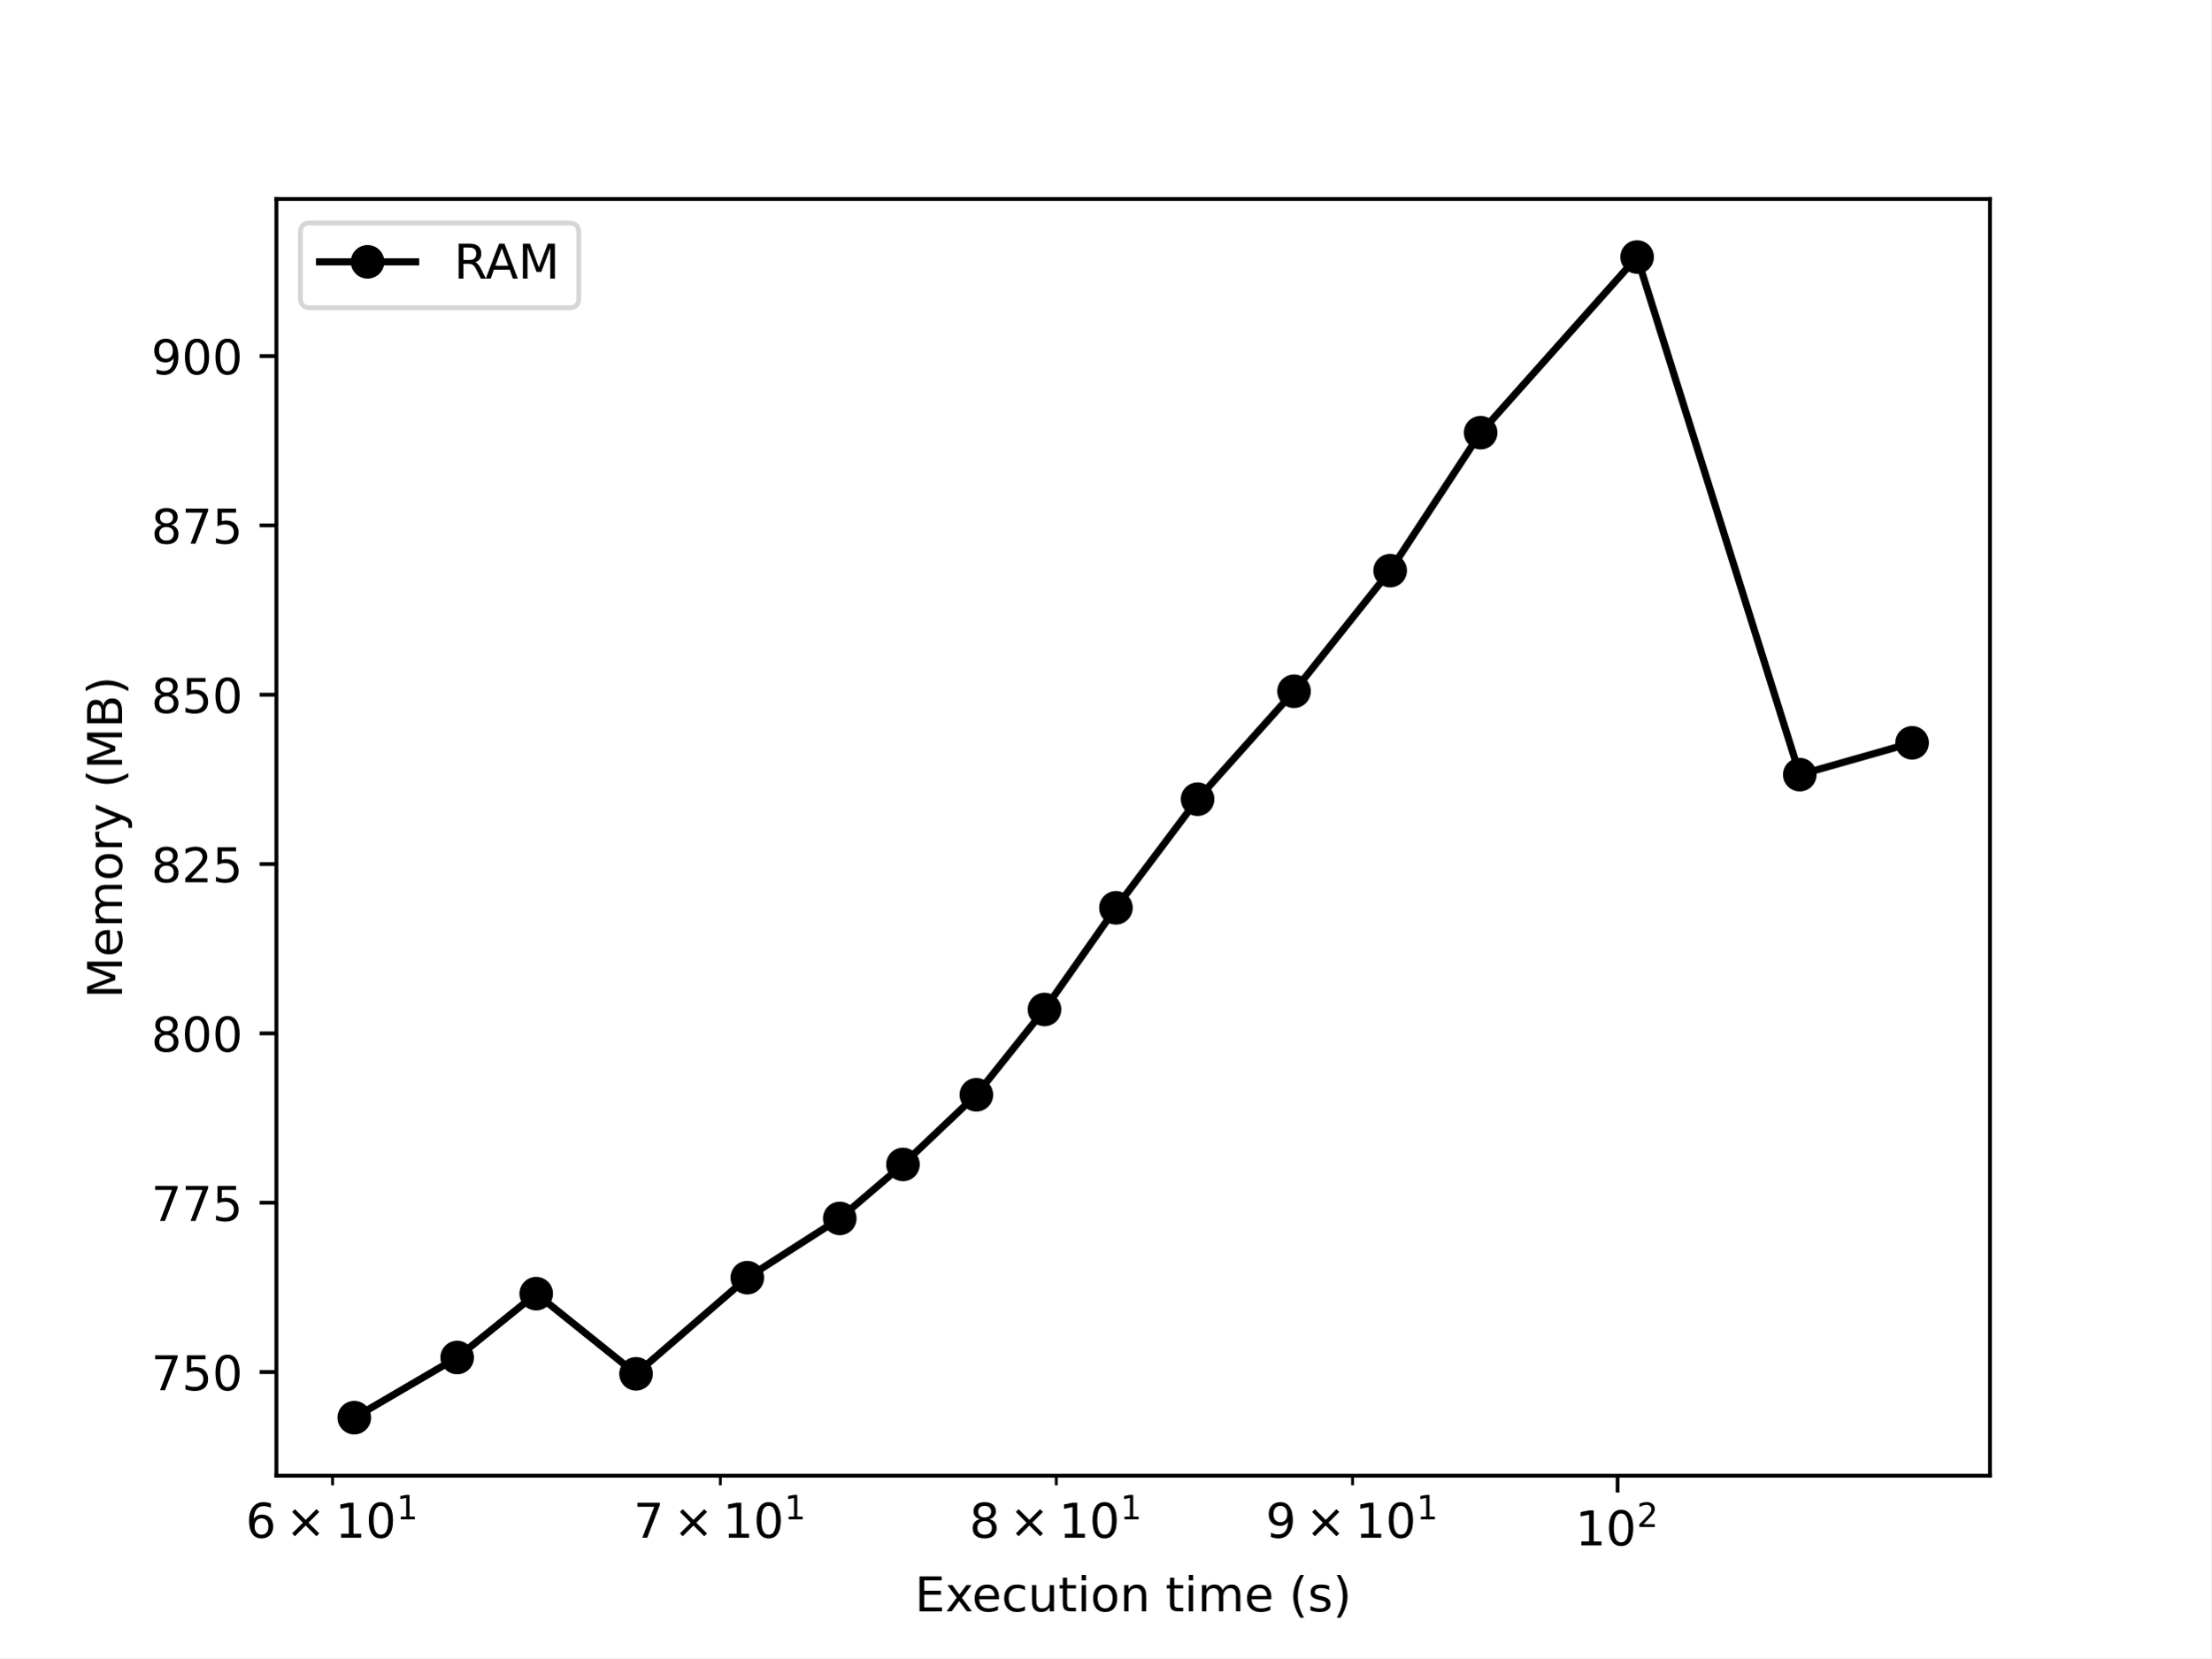
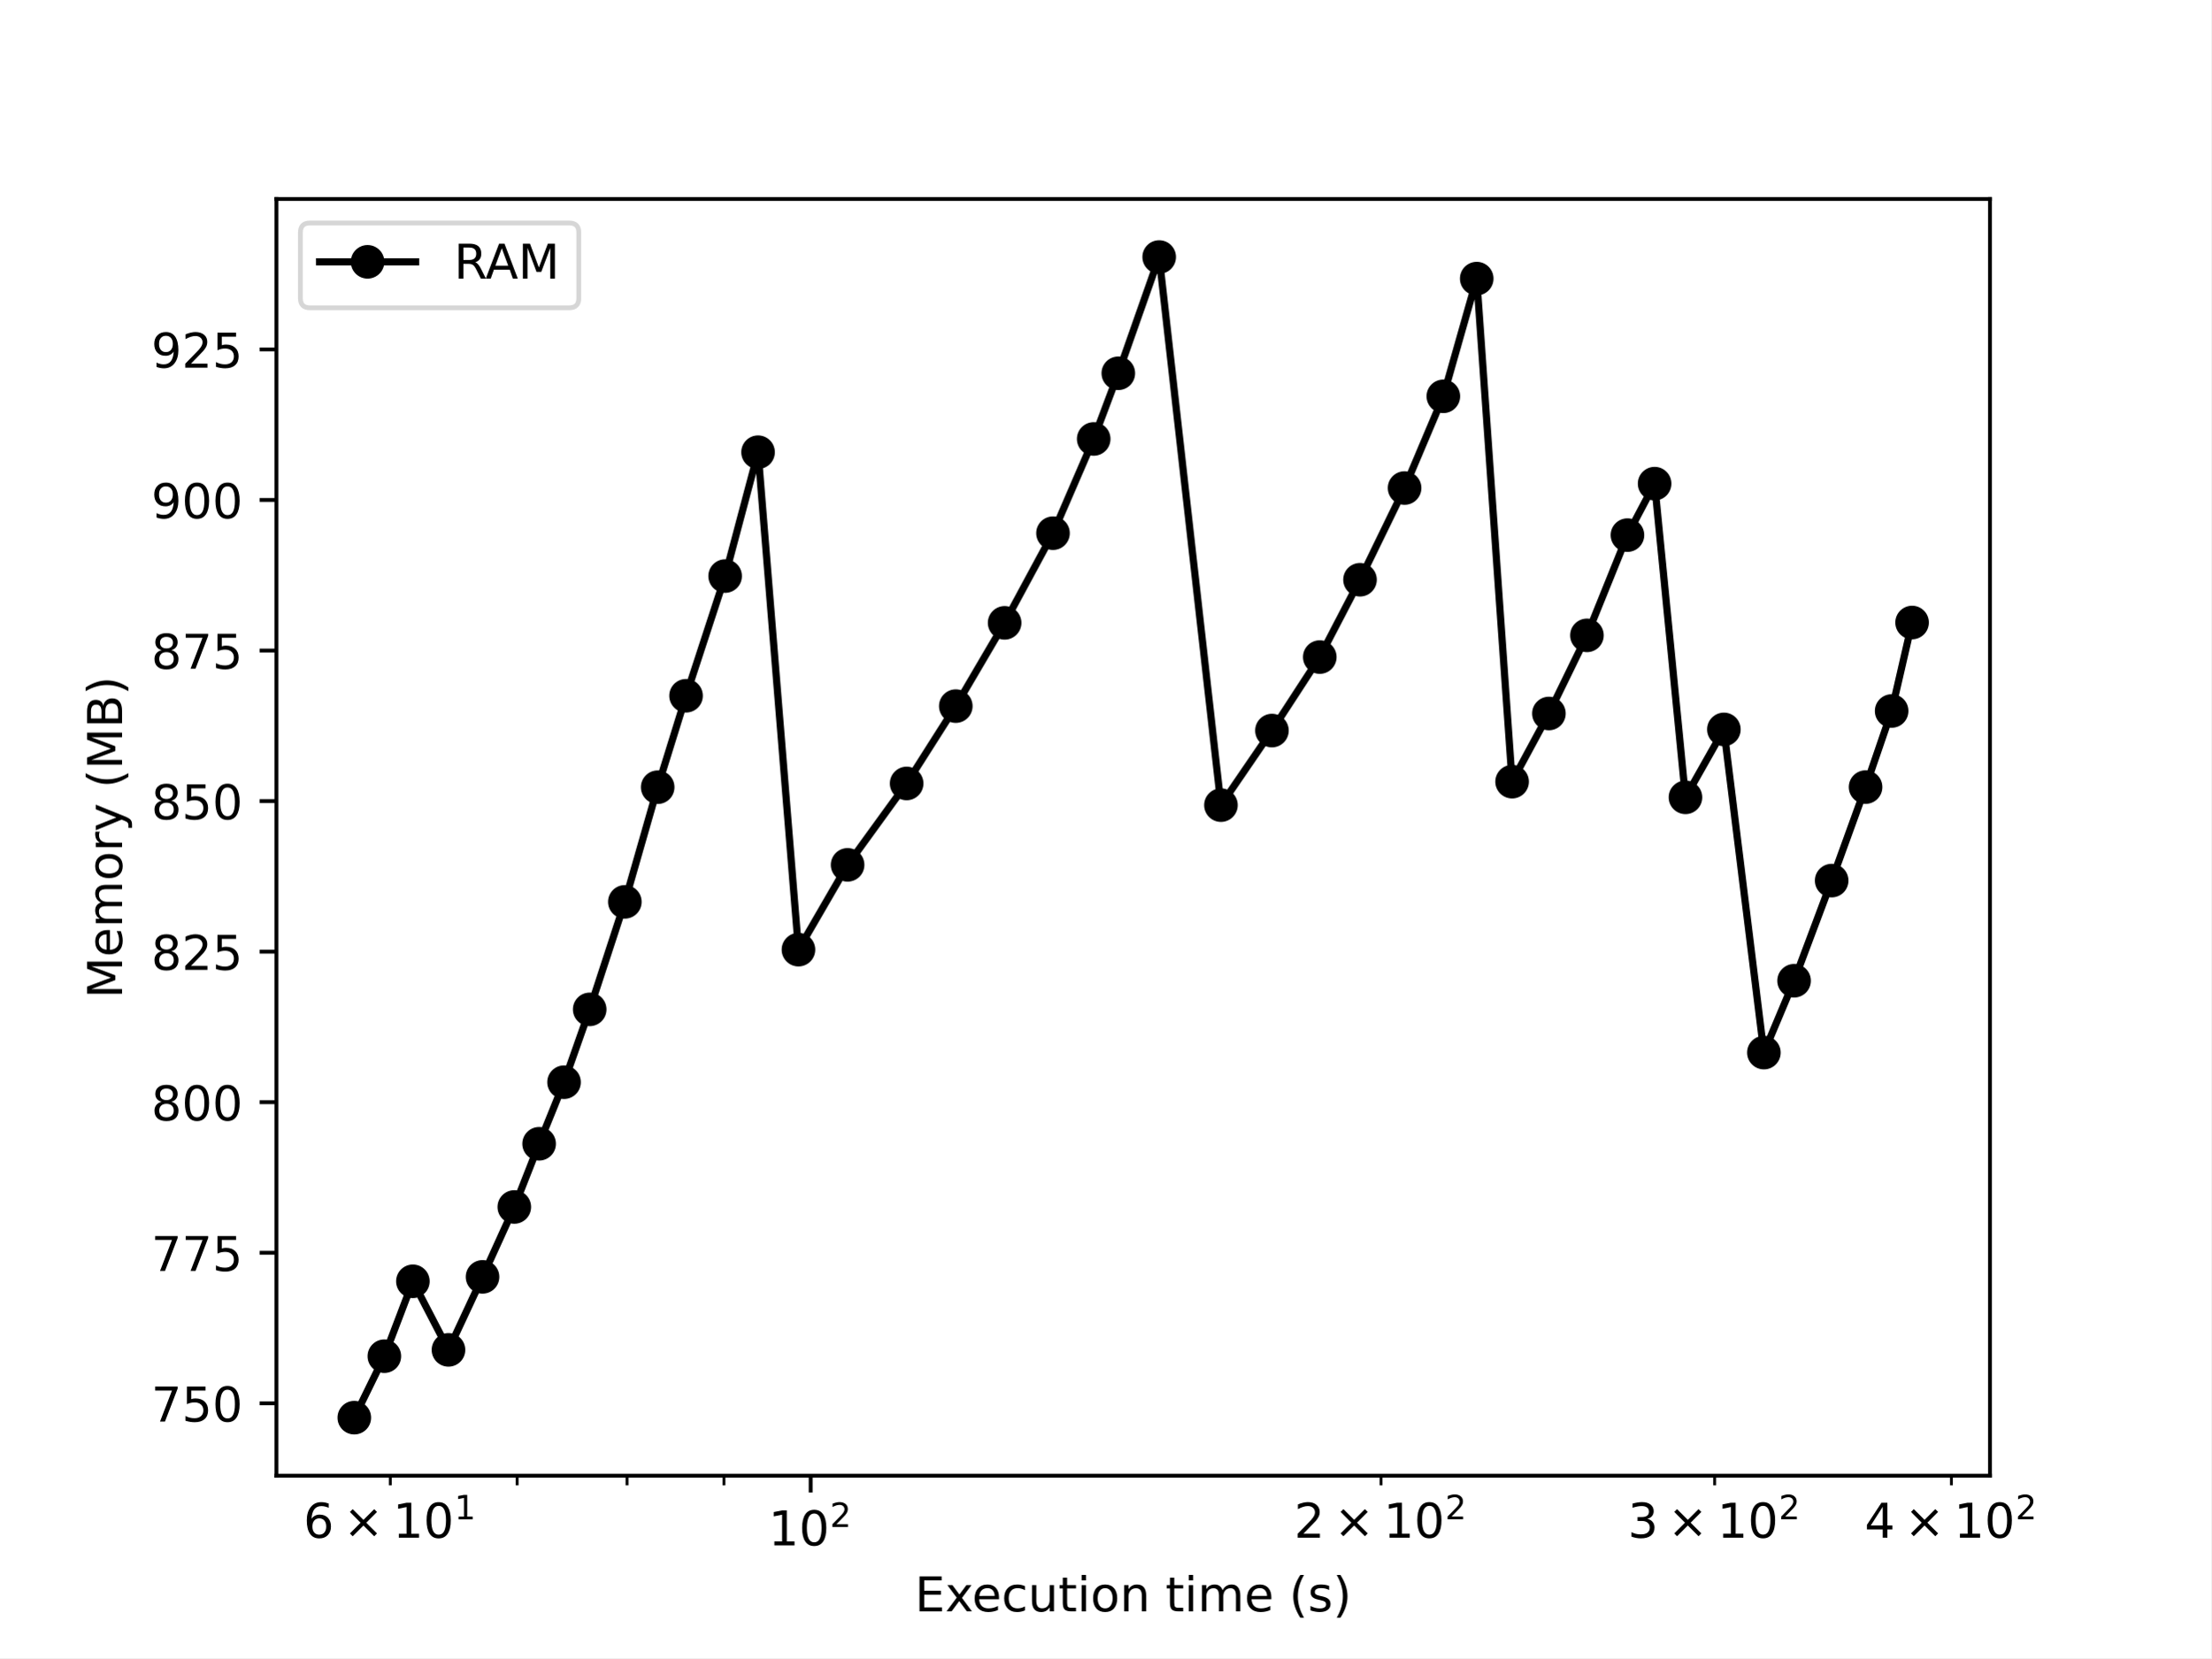
<svg xmlns="http://www.w3.org/2000/svg" xmlns:xlink="http://www.w3.org/1999/xlink" height="345.6pt" version="1.1" viewBox="0 0 460.8 345.6" width="460.8pt">
  <defs>
    <style type="text/css">*{stroke-linecap:butt;stroke-linejoin:round;}</style>
  </defs>
  <g id="figure_1">
    <g id="patch_1">
      <path d="M 0 345.6  L 460.8 345.6  L 460.8 0  L 0 0  z " style="fill:#ffffff;" />
    </g>
    <g id="axes_1">
      <g id="patch_2">
        <path d="M 57.6 307.584  L 414.72 307.584  L 414.72 41.472  L 57.6 41.472  z " style="fill:#ffffff;" />
      </g>
      <g id="matplotlib.axis_1">
        <g id="xtick_1">
          <g id="line2d_1">
            <defs>
-               <path d="M 0 0  L 0 3.5  " id="m658815df2c" style="stroke:#000000;stroke-width:0.8;" />
-             </defs>
-             <g>
-               <use style="stroke:#000000;stroke-width:0.8;" x="337.114" xlink:href="#m658815df2c" y="307.584" />
+               <path d="M 0 0  L 0 3.5  " id="m1f0fe6e8ca" style="stroke:#000000;stroke-width:0.8;" />
+             </defs>
+             <g>
+               <use style="stroke:#000000;stroke-width:0.8;" x="168.94" xlink:href="#m1f0fe6e8ca" y="307.584" />
            </g>
          </g>
          <g id="text_1">
-             <g transform="translate(328.3135 322.1824)scale(0.1 -0.1)">
+             <g transform="translate(160.1395 322.1824)scale(0.1 -0.1)">
              <defs>
                <path d="M 12.406 8.297  L 28.516 8.297  L 28.516 63.922  L 10.984 60.406  L 10.984 69.391  L 28.422 72.906  L 38.281 72.906  L 38.281 8.297  L 54.391 8.297  L 54.391 0  L 12.406 0  z " id="DejaVuSans-49" />
                <path d="M 31.781 66.406  Q 24.172 66.406 20.328 58.906  Q 16.5 51.422 16.5 36.375  Q 16.5 21.391 20.328 13.891  Q 24.172 6.391 31.781 6.391  Q 39.453 6.391 43.281 13.891  Q 47.125 21.391 47.125 36.375  Q 47.125 51.422 43.281 58.906  Q 39.453 66.406 31.781 66.406  z M 31.781 74.219  Q 44.047 74.219 50.516 64.516  Q 56.984 54.828 56.984 36.375  Q 56.984 17.969 50.516 8.266  Q 44.047 -1.422 31.781 -1.422  Q 19.531 -1.422 13.062 8.266  Q 6.594 17.969 6.594 36.375  Q 6.594 54.828 13.062 64.516  Q 19.531 74.219 31.781 74.219  z " id="DejaVuSans-48" />
                <path d="M 19.188 8.297  L 53.609 8.297  L 53.609 0  L 7.328 0  L 7.328 8.297  Q 12.938 14.109 22.625 23.891  Q 32.328 33.688 34.812 36.531  Q 39.547 41.844 41.422 45.531  Q 43.312 49.219 43.312 52.781  Q 43.312 58.594 39.234 62.25  Q 35.156 65.922 28.609 65.922  Q 23.969 65.922 18.812 64.312  Q 13.672 62.703 7.812 59.422  L 7.812 69.391  Q 13.766 71.781 18.938 73  Q 24.125 74.219 28.422 74.219  Q 39.75 74.219 46.484 68.547  Q 53.219 62.891 53.219 53.422  Q 53.219 48.922 51.531 44.891  Q 49.859 40.875 45.406 35.406  Q 44.188 33.984 37.641 27.219  Q 31.109 20.453 19.188 8.297  z " id="DejaVuSans-50" />
              </defs>
              <use transform="translate(0 0.765625)" xlink:href="#DejaVuSans-49" />
              <use transform="translate(63.62305 0.765625)" xlink:href="#DejaVuSans-48" />
              <use transform="translate(128.2031 39.04688)scale(0.7)" xlink:href="#DejaVuSans-50" />
            </g>
          </g>
        </g>
        <g id="xtick_2">
          <g id="line2d_2">
            <defs>
-               <path d="M 0 0  L 0 2  " id="m32a008e7d9" style="stroke:#000000;stroke-width:0.6;" />
-             </defs>
-             <g>
-               <use style="stroke:#000000;stroke-width:0.6;" x="69.299" xlink:href="#m32a008e7d9" y="307.584" />
+               <path d="M 0 0  L 0 2  " id="m91f986efc0" style="stroke:#000000;stroke-width:0.6;" />
+             </defs>
+             <g>
+               <use style="stroke:#000000;stroke-width:0.6;" x="81.335" xlink:href="#m91f986efc0" y="307.584" />
            </g>
          </g>
          <g id="text_2">
-             <g transform="translate(51.19852 320.5824)scale(0.1 -0.1)">
+             <g transform="translate(63.23547 320.5824)scale(0.1 -0.1)">
              <defs>
                <path d="M 33.016 40.375  Q 26.375 40.375 22.484 35.828  Q 18.609 31.297 18.609 23.391  Q 18.609 15.531 22.484 10.953  Q 26.375 6.391 33.016 6.391  Q 39.656 6.391 43.531 10.953  Q 47.406 15.531 47.406 23.391  Q 47.406 31.297 43.531 35.828  Q 39.656 40.375 33.016 40.375  z M 52.594 71.297  L 52.594 62.312  Q 48.875 64.062 45.094 64.984  Q 41.312 65.922 37.594 65.922  Q 27.828 65.922 22.672 59.328  Q 17.531 52.734 16.797 39.406  Q 19.672 43.656 24.016 45.922  Q 28.375 48.188 33.594 48.188  Q 44.578 48.188 50.953 41.516  Q 57.328 34.859 57.328 23.391  Q 57.328 12.156 50.688 5.359  Q 44.047 -1.422 33.016 -1.422  Q 20.359 -1.422 13.672 8.266  Q 6.984 17.969 6.984 36.375  Q 6.984 53.656 15.188 63.938  Q 23.391 74.219 37.203 74.219  Q 40.922 74.219 44.703 73.484  Q 48.484 72.75 52.594 71.297  z " id="DejaVuSans-54" />
                <path d="M 70.125 53.719  L 47.797 31.297  L 70.125 8.984  L 64.312 3.078  L 41.891 25.484  L 19.484 3.078  L 13.719 8.984  L 35.984 31.297  L 13.719 53.719  L 19.484 59.625  L 41.891 37.203  L 64.312 59.625  z " id="DejaVuSans-215" />
              </defs>
              <use transform="translate(0 0.684375)" xlink:href="#DejaVuSans-54" />
              <use transform="translate(83.10547 0.684375)" xlink:href="#DejaVuSans-215" />
              <use transform="translate(186.377 0.684375)" xlink:href="#DejaVuSans-49" />
              <use transform="translate(250 0.684375)" xlink:href="#DejaVuSans-48" />
              <use transform="translate(314.5801 38.96563)scale(0.7)" xlink:href="#DejaVuSans-49" />
            </g>
          </g>
        </g>
        <g id="xtick_3">
          <g id="line2d_3">
            <g>
-               <use style="stroke:#000000;stroke-width:0.6;" x="150.116" xlink:href="#m32a008e7d9" y="307.584" />
-             </g>
-           </g>
-           <g id="text_3">
-             <g transform="translate(132.0164 320.5824)scale(0.1 -0.1)">
-               <defs>
-                 <path d="M 8.203 72.906  L 55.078 72.906  L 55.078 68.703  L 28.609 0  L 18.312 0  L 43.219 64.594  L 8.203 64.594  z " id="DejaVuSans-55" />
-               </defs>
-               <use transform="translate(0 0.684375)" xlink:href="#DejaVuSans-55" />
-               <use transform="translate(83.10547 0.684375)" xlink:href="#DejaVuSans-215" />
-               <use transform="translate(186.377 0.684375)" xlink:href="#DejaVuSans-49" />
-               <use transform="translate(250 0.684375)" xlink:href="#DejaVuSans-48" />
-               <use transform="translate(314.5801 38.96563)scale(0.7)" xlink:href="#DejaVuSans-49" />
+               <use style="stroke:#000000;stroke-width:0.6;" x="107.772" xlink:href="#m91f986efc0" y="307.584" />
            </g>
          </g>
        </g>
        <g id="xtick_4">
          <g id="line2d_4">
            <g>
-               <use style="stroke:#000000;stroke-width:0.6;" x="220.124" xlink:href="#m32a008e7d9" y="307.584" />
-             </g>
-           </g>
-           <g id="text_4">
-             <g transform="translate(202.0241 320.5824)scale(0.1 -0.1)">
-               <defs>
-                 <path d="M 31.781 34.625  Q 24.75 34.625 20.719 30.859  Q 16.703 27.094 16.703 20.516  Q 16.703 13.922 20.719 10.156  Q 24.75 6.391 31.781 6.391  Q 38.812 6.391 42.859 10.172  Q 46.922 13.969 46.922 20.516  Q 46.922 27.094 42.891 30.859  Q 38.875 34.625 31.781 34.625  z M 21.922 38.812  Q 15.578 40.375 12.031 44.719  Q 8.5 49.078 8.5 55.328  Q 8.5 64.062 14.719 69.141  Q 20.953 74.219 31.781 74.219  Q 42.672 74.219 48.875 69.141  Q 55.078 64.062 55.078 55.328  Q 55.078 49.078 51.531 44.719  Q 48 40.375 41.703 38.812  Q 48.828 37.156 52.797 32.312  Q 56.781 27.484 56.781 20.516  Q 56.781 9.906 50.312 4.234  Q 43.844 -1.422 31.781 -1.422  Q 19.734 -1.422 13.25 4.234  Q 6.781 9.906 6.781 20.516  Q 6.781 27.484 10.781 32.312  Q 14.797 37.156 21.922 38.812  z M 18.312 54.391  Q 18.312 48.734 21.844 45.562  Q 25.391 42.391 31.781 42.391  Q 38.141 42.391 41.719 45.562  Q 45.312 48.734 45.312 54.391  Q 45.312 60.062 41.719 63.234  Q 38.141 66.406 31.781 66.406  Q 25.391 66.406 21.844 63.234  Q 18.312 60.062 18.312 54.391  z " id="DejaVuSans-56" />
-               </defs>
-               <use transform="translate(0 0.684375)" xlink:href="#DejaVuSans-56" />
-               <use transform="translate(83.10547 0.684375)" xlink:href="#DejaVuSans-215" />
-               <use transform="translate(186.377 0.684375)" xlink:href="#DejaVuSans-49" />
-               <use transform="translate(250 0.684375)" xlink:href="#DejaVuSans-48" />
-               <use transform="translate(314.5801 38.96563)scale(0.7)" xlink:href="#DejaVuSans-49" />
+               <use style="stroke:#000000;stroke-width:0.6;" x="130.672" xlink:href="#m91f986efc0" y="307.584" />
            </g>
          </g>
        </g>
        <g id="xtick_5">
          <g id="line2d_5">
            <g>
-               <use style="stroke:#000000;stroke-width:0.6;" x="281.875" xlink:href="#m32a008e7d9" y="307.584" />
+               <use style="stroke:#000000;stroke-width:0.6;" x="150.871" xlink:href="#m91f986efc0" y="307.584" />
+             </g>
+           </g>
+         </g>
+         <g id="xtick_6">
+           <g id="line2d_6">
+             <g>
+               <use style="stroke:#000000;stroke-width:0.6;" x="287.811" xlink:href="#m91f986efc0" y="307.584" />
+             </g>
+           </g>
+           <g id="text_3">
+             <g transform="translate(269.7108 320.5824)scale(0.1 -0.1)">
+               <use transform="translate(0 0.765625)" xlink:href="#DejaVuSans-50" />
+               <use transform="translate(83.10547 0.765625)" xlink:href="#DejaVuSans-215" />
+               <use transform="translate(186.377 0.765625)" xlink:href="#DejaVuSans-49" />
+               <use transform="translate(250 0.765625)" xlink:href="#DejaVuSans-48" />
+               <use transform="translate(314.5801 39.04688)scale(0.7)" xlink:href="#DejaVuSans-50" />
+             </g>
+           </g>
+         </g>
+         <g id="xtick_7">
+           <g id="line2d_7">
+             <g>
+               <use style="stroke:#000000;stroke-width:0.6;" x="357.346" xlink:href="#m91f986efc0" y="307.584" />
+             </g>
+           </g>
+           <g id="text_4">
+             <g transform="translate(339.246 320.5824)scale(0.1 -0.1)">
+               <defs>
+                 <path d="M 40.578 39.312  Q 47.656 37.797 51.625 33  Q 55.609 28.219 55.609 21.188  Q 55.609 10.406 48.188 4.484  Q 40.766 -1.422 27.094 -1.422  Q 22.516 -1.422 17.656 -0.516  Q 12.797 0.391 7.625 2.203  L 7.625 11.719  Q 11.719 9.328 16.594 8.109  Q 21.484 6.891 26.812 6.891  Q 36.078 6.891 40.938 10.547  Q 45.797 14.203 45.797 21.188  Q 45.797 27.641 41.281 31.266  Q 36.766 34.906 28.719 34.906  L 20.219 34.906  L 20.219 43.016  L 29.109 43.016  Q 36.375 43.016 40.234 45.922  Q 44.094 48.828 44.094 54.297  Q 44.094 59.906 40.109 62.906  Q 36.141 65.922 28.719 65.922  Q 24.656 65.922 20.016 65.031  Q 15.375 64.156 9.812 62.312  L 9.812 71.094  Q 15.438 72.656 20.344 73.438  Q 25.25 74.219 29.594 74.219  Q 40.828 74.219 47.359 69.109  Q 53.906 64.016 53.906 55.328  Q 53.906 49.266 50.438 45.094  Q 46.969 40.922 40.578 39.312  z " id="DejaVuSans-51" />
+               </defs>
+               <use transform="translate(0 0.765625)" xlink:href="#DejaVuSans-51" />
+               <use transform="translate(83.10547 0.765625)" xlink:href="#DejaVuSans-215" />
+               <use transform="translate(186.377 0.765625)" xlink:href="#DejaVuSans-49" />
+               <use transform="translate(250 0.765625)" xlink:href="#DejaVuSans-48" />
+               <use transform="translate(314.5801 39.04688)scale(0.7)" xlink:href="#DejaVuSans-50" />
+             </g>
+           </g>
+         </g>
+         <g id="xtick_8">
+           <g id="line2d_8">
+             <g>
+               <use style="stroke:#000000;stroke-width:0.6;" x="406.682" xlink:href="#m91f986efc0" y="307.584" />
            </g>
          </g>
          <g id="text_5">
-             <g transform="translate(263.7753 320.5824)scale(0.1 -0.1)">
-               <defs>
-                 <path d="M 10.984 1.516  L 10.984 10.5  Q 14.703 8.734 18.5 7.812  Q 22.312 6.891 25.984 6.891  Q 35.75 6.891 40.891 13.453  Q 46.047 20.016 46.781 33.406  Q 43.953 29.203 39.594 26.953  Q 35.25 24.703 29.984 24.703  Q 19.047 24.703 12.672 31.312  Q 6.297 37.938 6.297 49.422  Q 6.297 60.641 12.938 67.422  Q 19.578 74.219 30.609 74.219  Q 43.266 74.219 49.922 64.516  Q 56.594 54.828 56.594 36.375  Q 56.594 19.141 48.406 8.859  Q 40.234 -1.422 26.422 -1.422  Q 22.703 -1.422 18.891 -0.688  Q 15.094 0.047 10.984 1.516  z M 30.609 32.422  Q 37.25 32.422 41.125 36.953  Q 45.016 41.5 45.016 49.422  Q 45.016 57.281 41.125 61.844  Q 37.25 66.406 30.609 66.406  Q 23.969 66.406 20.094 61.844  Q 16.219 57.281 16.219 49.422  Q 16.219 41.5 20.094 36.953  Q 23.969 32.422 30.609 32.422  z " id="DejaVuSans-57" />
-               </defs>
-               <use transform="translate(0 0.684375)" xlink:href="#DejaVuSans-57" />
-               <use transform="translate(83.10547 0.684375)" xlink:href="#DejaVuSans-215" />
-               <use transform="translate(186.377 0.684375)" xlink:href="#DejaVuSans-49" />
-               <use transform="translate(250 0.684375)" xlink:href="#DejaVuSans-48" />
-               <use transform="translate(314.5801 38.96563)scale(0.7)" xlink:href="#DejaVuSans-49" />
+             <g transform="translate(388.5821 320.5824)scale(0.1 -0.1)">
+               <defs>
+                 <path d="M 37.797 64.312  L 12.891 25.391  L 37.797 25.391  z M 35.203 72.906  L 47.609 72.906  L 47.609 25.391  L 58.016 25.391  L 58.016 17.188  L 47.609 17.188  L 47.609 0  L 37.797 0  L 37.797 17.188  L 4.891 17.188  L 4.891 26.703  z " id="DejaVuSans-52" />
+               </defs>
+               <use transform="translate(0 0.765625)" xlink:href="#DejaVuSans-52" />
+               <use transform="translate(83.10547 0.765625)" xlink:href="#DejaVuSans-215" />
+               <use transform="translate(186.377 0.765625)" xlink:href="#DejaVuSans-49" />
+               <use transform="translate(250 0.765625)" xlink:href="#DejaVuSans-48" />
+               <use transform="translate(314.5801 39.04688)scale(0.7)" xlink:href="#DejaVuSans-50" />
            </g>
          </g>
        </g>
        <g id="text_6">
          <g transform="translate(190.6452 335.8606)scale(0.1 -0.1)">
            <defs>
              <path d="M 9.812 72.906  L 55.906 72.906  L 55.906 64.594  L 19.672 64.594  L 19.672 43.016  L 54.391 43.016  L 54.391 34.719  L 19.672 34.719  L 19.672 8.297  L 56.781 8.297  L 56.781 0  L 9.812 0  z " id="DejaVuSans-69" />
              <path d="M 54.891 54.688  L 35.109 28.078  L 55.906 0  L 45.312 0  L 29.391 21.484  L 13.484 0  L 2.875 0  L 24.125 28.609  L 4.688 54.688  L 15.281 54.688  L 29.781 35.203  L 44.281 54.688  z " id="DejaVuSans-120" />
              <path d="M 56.203 29.594  L 56.203 25.203  L 14.891 25.203  Q 15.484 15.922 20.484 11.062  Q 25.484 6.203 34.422 6.203  Q 39.594 6.203 44.453 7.469  Q 49.312 8.734 54.109 11.281  L 54.109 2.781  Q 49.266 0.734 44.188 -0.344  Q 39.109 -1.422 33.891 -1.422  Q 20.797 -1.422 13.156 6.188  Q 5.516 13.812 5.516 26.812  Q 5.516 40.234 12.766 48.109  Q 20.016 56 32.328 56  Q 43.359 56 49.781 48.891  Q 56.203 41.797 56.203 29.594  z M 47.219 32.234  Q 47.125 39.594 43.094 43.984  Q 39.062 48.391 32.422 48.391  Q 24.906 48.391 20.391 44.141  Q 15.875 39.891 15.188 32.172  z " id="DejaVuSans-101" />
              <path d="M 48.781 52.594  L 48.781 44.188  Q 44.969 46.297 41.141 47.344  Q 37.312 48.391 33.406 48.391  Q 24.656 48.391 19.812 42.844  Q 14.984 37.312 14.984 27.297  Q 14.984 17.281 19.812 11.734  Q 24.656 6.203 33.406 6.203  Q 37.312 6.203 41.141 7.25  Q 44.969 8.297 48.781 10.406  L 48.781 2.094  Q 45.016 0.344 40.984 -0.531  Q 36.969 -1.422 32.422 -1.422  Q 20.062 -1.422 12.781 6.344  Q 5.516 14.109 5.516 27.297  Q 5.516 40.672 12.859 48.328  Q 20.219 56 33.016 56  Q 37.156 56 41.109 55.141  Q 45.062 54.297 48.781 52.594  z " id="DejaVuSans-99" />
              <path d="M 8.5 21.578  L 8.5 54.688  L 17.484 54.688  L 17.484 21.922  Q 17.484 14.156 20.5 10.266  Q 23.531 6.391 29.594 6.391  Q 36.859 6.391 41.078 11.031  Q 45.312 15.672 45.312 23.688  L 45.312 54.688  L 54.297 54.688  L 54.297 0  L 45.312 0  L 45.312 8.406  Q 42.047 3.422 37.719 1  Q 33.406 -1.422 27.688 -1.422  Q 18.266 -1.422 13.375 4.438  Q 8.5 10.297 8.5 21.578  z M 31.109 56  z " id="DejaVuSans-117" />
              <path d="M 18.312 70.219  L 18.312 54.688  L 36.812 54.688  L 36.812 47.703  L 18.312 47.703  L 18.312 18.016  Q 18.312 11.328 20.141 9.422  Q 21.969 7.516 27.594 7.516  L 36.812 7.516  L 36.812 0  L 27.594 0  Q 17.188 0 13.234 3.875  Q 9.281 7.766 9.281 18.016  L 9.281 47.703  L 2.688 47.703  L 2.688 54.688  L 9.281 54.688  L 9.281 70.219  z " id="DejaVuSans-116" />
              <path d="M 9.422 54.688  L 18.406 54.688  L 18.406 0  L 9.422 0  z M 9.422 75.984  L 18.406 75.984  L 18.406 64.594  L 9.422 64.594  z " id="DejaVuSans-105" />
              <path d="M 30.609 48.391  Q 23.391 48.391 19.188 42.75  Q 14.984 37.109 14.984 27.297  Q 14.984 17.484 19.156 11.844  Q 23.344 6.203 30.609 6.203  Q 37.797 6.203 41.984 11.859  Q 46.188 17.531 46.188 27.297  Q 46.188 37.016 41.984 42.703  Q 37.797 48.391 30.609 48.391  z M 30.609 56  Q 42.328 56 49.016 48.375  Q 55.719 40.766 55.719 27.297  Q 55.719 13.875 49.016 6.219  Q 42.328 -1.422 30.609 -1.422  Q 18.844 -1.422 12.172 6.219  Q 5.516 13.875 5.516 27.297  Q 5.516 40.766 12.172 48.375  Q 18.844 56 30.609 56  z " id="DejaVuSans-111" />
              <path d="M 54.891 33.016  L 54.891 0  L 45.906 0  L 45.906 32.719  Q 45.906 40.484 42.875 44.328  Q 39.844 48.188 33.797 48.188  Q 26.516 48.188 22.312 43.547  Q 18.109 38.922 18.109 30.906  L 18.109 0  L 9.078 0  L 9.078 54.688  L 18.109 54.688  L 18.109 46.188  Q 21.344 51.125 25.703 53.562  Q 30.078 56 35.797 56  Q 45.219 56 50.047 50.172  Q 54.891 44.344 54.891 33.016  z " id="DejaVuSans-110" />
              <path id="DejaVuSans-32" />
              <path d="M 52 44.188  Q 55.375 50.25 60.062 53.125  Q 64.75 56 71.094 56  Q 79.641 56 84.281 50.016  Q 88.922 44.047 88.922 33.016  L 88.922 0  L 79.891 0  L 79.891 32.719  Q 79.891 40.578 77.094 44.375  Q 74.312 48.188 68.609 48.188  Q 61.625 48.188 57.562 43.547  Q 53.516 38.922 53.516 30.906  L 53.516 0  L 44.484 0  L 44.484 32.719  Q 44.484 40.625 41.703 44.406  Q 38.922 48.188 33.109 48.188  Q 26.219 48.188 22.156 43.531  Q 18.109 38.875 18.109 30.906  L 18.109 0  L 9.078 0  L 9.078 54.688  L 18.109 54.688  L 18.109 46.188  Q 21.188 51.219 25.484 53.609  Q 29.781 56 35.688 56  Q 41.656 56 45.828 52.969  Q 50 49.953 52 44.188  z " id="DejaVuSans-109" />
              <path d="M 31 75.875  Q 24.469 64.656 21.281 53.656  Q 18.109 42.672 18.109 31.391  Q 18.109 20.125 21.312 9.062  Q 24.516 -2 31 -13.188  L 23.188 -13.188  Q 15.875 -1.703 12.234 9.375  Q 8.594 20.453 8.594 31.391  Q 8.594 42.281 12.203 53.312  Q 15.828 64.359 23.188 75.875  z " id="DejaVuSans-40" />
              <path d="M 44.281 53.078  L 44.281 44.578  Q 40.484 46.531 36.375 47.5  Q 32.281 48.484 27.875 48.484  Q 21.188 48.484 17.844 46.438  Q 14.5 44.391 14.5 40.281  Q 14.5 37.156 16.891 35.375  Q 19.281 33.594 26.516 31.984  L 29.594 31.297  Q 39.156 29.25 43.188 25.516  Q 47.219 21.781 47.219 15.094  Q 47.219 7.469 41.188 3.016  Q 35.156 -1.422 24.609 -1.422  Q 20.219 -1.422 15.453 -0.562  Q 10.688 0.297 5.422 2  L 5.422 11.281  Q 10.406 8.688 15.234 7.391  Q 20.062 6.109 24.812 6.109  Q 31.156 6.109 34.562 8.281  Q 37.984 10.453 37.984 14.406  Q 37.984 18.062 35.516 20.016  Q 33.062 21.969 24.703 23.781  L 21.578 24.516  Q 13.234 26.266 9.516 29.906  Q 5.812 33.547 5.812 39.891  Q 5.812 47.609 11.281 51.797  Q 16.75 56 26.812 56  Q 31.781 56 36.172 55.266  Q 40.578 54.547 44.281 53.078  z " id="DejaVuSans-115" />
              <path d="M 8.016 75.875  L 15.828 75.875  Q 23.141 64.359 26.781 53.312  Q 30.422 42.281 30.422 31.391  Q 30.422 20.453 26.781 9.375  Q 23.141 -1.703 15.828 -13.188  L 8.016 -13.188  Q 14.5 -2 17.703 9.062  Q 20.906 20.125 20.906 31.391  Q 20.906 42.672 17.703 53.656  Q 14.5 64.656 8.016 75.875  z " id="DejaVuSans-41" />
            </defs>
            <use xlink:href="#DejaVuSans-69" />
            <use x="63.184" xlink:href="#DejaVuSans-120" />
            <use x="119.238" xlink:href="#DejaVuSans-101" />
            <use x="180.762" xlink:href="#DejaVuSans-99" />
            <use x="235.742" xlink:href="#DejaVuSans-117" />
            <use x="299.121" xlink:href="#DejaVuSans-116" />
            <use x="338.33" xlink:href="#DejaVuSans-105" />
            <use x="366.113" xlink:href="#DejaVuSans-111" />
            <use x="427.295" xlink:href="#DejaVuSans-110" />
            <use x="490.674" xlink:href="#DejaVuSans-32" />
            <use x="522.461" xlink:href="#DejaVuSans-116" />
            <use x="561.67" xlink:href="#DejaVuSans-105" />
            <use x="589.453" xlink:href="#DejaVuSans-109" />
            <use x="686.865" xlink:href="#DejaVuSans-101" />
            <use x="748.389" xlink:href="#DejaVuSans-32" />
            <use x="780.176" xlink:href="#DejaVuSans-40" />
            <use x="819.189" xlink:href="#DejaVuSans-115" />
            <use x="871.289" xlink:href="#DejaVuSans-41" />
          </g>
        </g>
      </g>
      <g id="matplotlib.axis_2">
        <g id="ytick_1">
-           <g id="line2d_6">
-             <defs>
-               <path d="M 0 0  L -3.5 0  " id="mdde8d8a8da" style="stroke:#000000;stroke-width:0.8;" />
-             </defs>
-             <g>
-               <use style="stroke:#000000;stroke-width:0.8;" x="57.6" xlink:href="#mdde8d8a8da" y="285.979" />
+           <g id="line2d_9">
+             <defs>
+               <path d="M 0 0  L -3.5 0  " id="m02a4f4a2b7" style="stroke:#000000;stroke-width:0.8;" />
+             </defs>
+             <g>
+               <use style="stroke:#000000;stroke-width:0.8;" x="57.6" xlink:href="#m02a4f4a2b7" y="292.498" />
            </g>
          </g>
          <g id="text_7">
-             <g transform="translate(31.5125 289.7777)scale(0.1 -0.1)">
-               <defs>
+             <g transform="translate(31.5125 296.2975)scale(0.1 -0.1)">
+               <defs>
+                 <path d="M 8.203 72.906  L 55.078 72.906  L 55.078 68.703  L 28.609 0  L 18.312 0  L 43.219 64.594  L 8.203 64.594  z " id="DejaVuSans-55" />
                <path d="M 10.797 72.906  L 49.516 72.906  L 49.516 64.594  L 19.828 64.594  L 19.828 46.734  Q 21.969 47.469 24.109 47.828  Q 26.266 48.188 28.422 48.188  Q 40.625 48.188 47.75 41.5  Q 54.891 34.812 54.891 23.391  Q 54.891 11.625 47.562 5.094  Q 40.234 -1.422 26.906 -1.422  Q 22.312 -1.422 17.547 -0.641  Q 12.797 0.141 7.719 1.703  L 7.719 11.625  Q 12.109 9.234 16.797 8.062  Q 21.484 6.891 26.703 6.891  Q 35.156 6.891 40.078 11.328  Q 45.016 15.766 45.016 23.391  Q 45.016 31 40.078 35.438  Q 35.156 39.891 26.703 39.891  Q 22.75 39.891 18.812 39.016  Q 14.891 38.141 10.797 36.281  z " id="DejaVuSans-53" />
              </defs>
              <use xlink:href="#DejaVuSans-55" />
              <use x="63.623" xlink:href="#DejaVuSans-53" />
              <use x="127.246" xlink:href="#DejaVuSans-48" />
            </g>
          </g>
        </g>
        <g id="ytick_2">
-           <g id="line2d_7">
-             <g>
-               <use style="stroke:#000000;stroke-width:0.8;" x="57.6" xlink:href="#mdde8d8a8da" y="250.684" />
+           <g id="line2d_10">
+             <g>
+               <use style="stroke:#000000;stroke-width:0.8;" x="57.6" xlink:href="#m02a4f4a2b7" y="261.116" />
            </g>
          </g>
          <g id="text_8">
-             <g transform="translate(31.5125 254.4828)scale(0.1 -0.1)">
+             <g transform="translate(31.5125 264.9153)scale(0.1 -0.1)">
              <use xlink:href="#DejaVuSans-55" />
              <use x="63.623" xlink:href="#DejaVuSans-55" />
              <use x="127.246" xlink:href="#DejaVuSans-53" />
            </g>
          </g>
        </g>
        <g id="ytick_3">
-           <g id="line2d_8">
-             <g>
-               <use style="stroke:#000000;stroke-width:0.8;" x="57.6" xlink:href="#mdde8d8a8da" y="215.389" />
+           <g id="line2d_11">
+             <g>
+               <use style="stroke:#000000;stroke-width:0.8;" x="57.6" xlink:href="#m02a4f4a2b7" y="229.734" />
            </g>
          </g>
          <g id="text_9">
-             <g transform="translate(31.5125 219.1879)scale(0.1 -0.1)">
+             <g transform="translate(31.5125 233.5332)scale(0.1 -0.1)">
+               <defs>
+                 <path d="M 31.781 34.625  Q 24.75 34.625 20.719 30.859  Q 16.703 27.094 16.703 20.516  Q 16.703 13.922 20.719 10.156  Q 24.75 6.391 31.781 6.391  Q 38.812 6.391 42.859 10.172  Q 46.922 13.969 46.922 20.516  Q 46.922 27.094 42.891 30.859  Q 38.875 34.625 31.781 34.625  z M 21.922 38.812  Q 15.578 40.375 12.031 44.719  Q 8.5 49.078 8.5 55.328  Q 8.5 64.062 14.719 69.141  Q 20.953 74.219 31.781 74.219  Q 42.672 74.219 48.875 69.141  Q 55.078 64.062 55.078 55.328  Q 55.078 49.078 51.531 44.719  Q 48 40.375 41.703 38.812  Q 48.828 37.156 52.797 32.312  Q 56.781 27.484 56.781 20.516  Q 56.781 9.906 50.312 4.234  Q 43.844 -1.422 31.781 -1.422  Q 19.734 -1.422 13.25 4.234  Q 6.781 9.906 6.781 20.516  Q 6.781 27.484 10.781 32.312  Q 14.797 37.156 21.922 38.812  z M 18.312 54.391  Q 18.312 48.734 21.844 45.562  Q 25.391 42.391 31.781 42.391  Q 38.141 42.391 41.719 45.562  Q 45.312 48.734 45.312 54.391  Q 45.312 60.062 41.719 63.234  Q 38.141 66.406 31.781 66.406  Q 25.391 66.406 21.844 63.234  Q 18.312 60.062 18.312 54.391  z " id="DejaVuSans-56" />
+               </defs>
              <use xlink:href="#DejaVuSans-56" />
              <use x="63.623" xlink:href="#DejaVuSans-48" />
              <use x="127.246" xlink:href="#DejaVuSans-48" />
            </g>
          </g>
        </g>
        <g id="ytick_4">
-           <g id="line2d_9">
-             <g>
-               <use style="stroke:#000000;stroke-width:0.8;" x="57.6" xlink:href="#mdde8d8a8da" y="180.094" />
+           <g id="line2d_12">
+             <g>
+               <use style="stroke:#000000;stroke-width:0.8;" x="57.6" xlink:href="#m02a4f4a2b7" y="198.352" />
            </g>
          </g>
          <g id="text_10">
-             <g transform="translate(31.5125 183.893)scale(0.1 -0.1)">
+             <g transform="translate(31.5125 202.151)scale(0.1 -0.1)">
              <use xlink:href="#DejaVuSans-56" />
              <use x="63.623" xlink:href="#DejaVuSans-50" />
              <use x="127.246" xlink:href="#DejaVuSans-53" />
            </g>
          </g>
        </g>
        <g id="ytick_5">
-           <g id="line2d_10">
-             <g>
-               <use style="stroke:#000000;stroke-width:0.8;" x="57.6" xlink:href="#mdde8d8a8da" y="144.799" />
+           <g id="line2d_13">
+             <g>
+               <use style="stroke:#000000;stroke-width:0.8;" x="57.6" xlink:href="#m02a4f4a2b7" y="166.97" />
            </g>
          </g>
          <g id="text_11">
-             <g transform="translate(31.5125 148.5981)scale(0.1 -0.1)">
+             <g transform="translate(31.5125 170.7688)scale(0.1 -0.1)">
              <use xlink:href="#DejaVuSans-56" />
              <use x="63.623" xlink:href="#DejaVuSans-53" />
              <use x="127.246" xlink:href="#DejaVuSans-48" />
            </g>
          </g>
        </g>
        <g id="ytick_6">
-           <g id="line2d_11">
-             <g>
-               <use style="stroke:#000000;stroke-width:0.8;" x="57.6" xlink:href="#mdde8d8a8da" y="109.504" />
+           <g id="line2d_14">
+             <g>
+               <use style="stroke:#000000;stroke-width:0.8;" x="57.6" xlink:href="#m02a4f4a2b7" y="135.587" />
            </g>
          </g>
          <g id="text_12">
-             <g transform="translate(31.5125 113.3032)scale(0.1 -0.1)">
+             <g transform="translate(31.5125 139.3867)scale(0.1 -0.1)">
              <use xlink:href="#DejaVuSans-56" />
              <use x="63.623" xlink:href="#DejaVuSans-55" />
              <use x="127.246" xlink:href="#DejaVuSans-53" />
            </g>
          </g>
        </g>
        <g id="ytick_7">
-           <g id="line2d_12">
-             <g>
-               <use style="stroke:#000000;stroke-width:0.8;" x="57.6" xlink:href="#mdde8d8a8da" y="74.209" />
+           <g id="line2d_15">
+             <g>
+               <use style="stroke:#000000;stroke-width:0.8;" x="57.6" xlink:href="#m02a4f4a2b7" y="104.205" />
            </g>
          </g>
          <g id="text_13">
-             <g transform="translate(31.5125 78.00827)scale(0.1 -0.1)">
+             <g transform="translate(31.5125 108.0045)scale(0.1 -0.1)">
+               <defs>
+                 <path d="M 10.984 1.516  L 10.984 10.5  Q 14.703 8.734 18.5 7.812  Q 22.312 6.891 25.984 6.891  Q 35.75 6.891 40.891 13.453  Q 46.047 20.016 46.781 33.406  Q 43.953 29.203 39.594 26.953  Q 35.25 24.703 29.984 24.703  Q 19.047 24.703 12.672 31.312  Q 6.297 37.938 6.297 49.422  Q 6.297 60.641 12.938 67.422  Q 19.578 74.219 30.609 74.219  Q 43.266 74.219 49.922 64.516  Q 56.594 54.828 56.594 36.375  Q 56.594 19.141 48.406 8.859  Q 40.234 -1.422 26.422 -1.422  Q 22.703 -1.422 18.891 -0.688  Q 15.094 0.047 10.984 1.516  z M 30.609 32.422  Q 37.25 32.422 41.125 36.953  Q 45.016 41.5 45.016 49.422  Q 45.016 57.281 41.125 61.844  Q 37.25 66.406 30.609 66.406  Q 23.969 66.406 20.094 61.844  Q 16.219 57.281 16.219 49.422  Q 16.219 41.5 20.094 36.953  Q 23.969 32.422 30.609 32.422  z " id="DejaVuSans-57" />
+               </defs>
              <use xlink:href="#DejaVuSans-57" />
              <use x="63.623" xlink:href="#DejaVuSans-48" />
              <use x="127.246" xlink:href="#DejaVuSans-48" />
            </g>
          </g>
        </g>
-         <g id="text_14">
+         <g id="ytick_8">
+           <g id="line2d_16">
+             <g>
+               <use style="stroke:#000000;stroke-width:0.8;" x="57.6" xlink:href="#m02a4f4a2b7" y="72.823" />
+             </g>
+           </g>
+           <g id="text_14">
+             <g transform="translate(31.5125 76.62231)scale(0.1 -0.1)">
+               <use xlink:href="#DejaVuSans-57" />
+               <use x="63.623" xlink:href="#DejaVuSans-50" />
+               <use x="127.246" xlink:href="#DejaVuSans-53" />
+             </g>
+           </g>
+         </g>
+         <g id="text_15">
          <g transform="translate(25.43281 208.0983)rotate(-90)scale(0.1 -0.1)">
            <defs>
              <path d="M 9.812 72.906  L 24.516 72.906  L 43.109 23.297  L 61.812 72.906  L 76.516 72.906  L 76.516 0  L 66.891 0  L 66.891 64.016  L 48.094 14.016  L 38.188 14.016  L 19.391 64.016  L 19.391 0  L 9.812 0  z " id="DejaVuSans-77" />
              <path d="M 41.109 46.297  Q 39.594 47.172 37.812 47.578  Q 36.031 48 33.891 48  Q 26.266 48 22.188 43.047  Q 18.109 38.094 18.109 28.812  L 18.109 0  L 9.078 0  L 9.078 54.688  L 18.109 54.688  L 18.109 46.188  Q 20.953 51.172 25.484 53.578  Q 30.031 56 36.531 56  Q 37.453 56 38.578 55.875  Q 39.703 55.766 41.062 55.516  z " id="DejaVuSans-114" />
              <path d="M 32.172 -5.078  Q 28.375 -14.844 24.75 -17.812  Q 21.141 -20.797 15.094 -20.797  L 7.906 -20.797  L 7.906 -13.281  L 13.188 -13.281  Q 16.891 -13.281 18.938 -11.516  Q 21 -9.766 23.484 -3.219  L 25.094 0.875  L 2.984 54.688  L 12.5 54.688  L 29.594 11.922  L 46.688 54.688  L 56.203 54.688  z " id="DejaVuSans-121" />
              <path d="M 19.672 34.812  L 19.672 8.109  L 35.5 8.109  Q 43.453 8.109 47.281 11.406  Q 51.125 14.703 51.125 21.484  Q 51.125 28.328 47.281 31.562  Q 43.453 34.812 35.5 34.812  z M 19.672 64.797  L 19.672 42.828  L 34.281 42.828  Q 41.5 42.828 45.031 45.531  Q 48.578 48.25 48.578 53.812  Q 48.578 59.328 45.031 62.062  Q 41.5 64.797 34.281 64.797  z M 9.812 72.906  L 35.016 72.906  Q 46.297 72.906 52.391 68.219  Q 58.5 63.531 58.5 54.891  Q 58.5 48.188 55.375 44.234  Q 52.25 40.281 46.188 39.312  Q 53.469 37.75 57.5 32.781  Q 61.531 27.828 61.531 20.406  Q 61.531 10.641 54.891 5.312  Q 48.25 0 35.984 0  L 9.812 0  z " id="DejaVuSans-66" />
            </defs>
            <use xlink:href="#DejaVuSans-77" />
            <use x="86.279" xlink:href="#DejaVuSans-101" />
            <use x="147.803" xlink:href="#DejaVuSans-109" />
            <use x="245.215" xlink:href="#DejaVuSans-111" />
            <use x="306.396" xlink:href="#DejaVuSans-114" />
            <use x="347.51" xlink:href="#DejaVuSans-121" />
            <use x="406.689" xlink:href="#DejaVuSans-32" />
            <use x="438.477" xlink:href="#DejaVuSans-40" />
            <use x="477.49" xlink:href="#DejaVuSans-77" />
            <use x="563.77" xlink:href="#DejaVuSans-66" />
            <use x="632.373" xlink:href="#DejaVuSans-41" />
          </g>
        </g>
      </g>
-       <g id="line2d_13">
-         <path clip-path="url(#pcaac5135c8)" d="M 73.833 295.488  L 95.271 282.951  L 111.746 269.645  L 132.549 286.351  L 155.737 266.308  L 175.009 253.962  L 188.177 242.709  L 203.478 228.189  L 217.676 210.407  L 232.564 189.219  L 249.579 166.58  L 269.683 144.079  L 289.714 118.936  L 308.574 90.178  L 341.183 53.568  L 375.082 161.462  L 398.487 154.823  " style="fill:none;stroke:#000000;stroke-linecap:square;stroke-width:1.5;" />
+       <g id="line2d_17">
+         <path clip-path="url(#p62ba24b271)" d="M 73.833 295.488  L 80.095 282.68  L 86.041 267.065  L 93.457 281.359  L 100.558 266.145  L 107.179 251.573  L 112.351 238.4  L 117.542 225.567  L 122.89 210.388  L 130.215 187.976  L 137.059 164.078  L 142.972 145.017  L 151.116 120.07  L 157.978 94.249  L 166.399 197.941  L 176.641 180.264  L 188.946 163.296  L 199.188 147.177  L 209.367 129.819  L 219.448 111.129  L 227.929 91.488  L 233.059 77.795  L 241.576 53.568  L 254.448 167.816  L 265.078 152.272  L 275.046 136.95  L 283.431 120.831  L 292.721 101.714  L 300.796 82.598  L 307.756 58.067  L 315.129 162.926  L 322.801 148.714  L 330.728 132.426  L 339.168 111.53  L 344.831 100.804  L 351.261 166.191  L 359.267 152.031  L 367.605 219.397  L 373.898 204.419  L 381.73 183.544  L 388.795 164.052  L 394.228 148.19  L 398.487 129.752  " style="fill:none;stroke:#000000;stroke-linecap:square;stroke-width:1.5;" />
        <defs>
-           <path d="M 0 3  C 0.796 3 1.559 2.684 2.121 2.121  C 2.684 1.559 3 0.796 3 0  C 3 -0.796 2.684 -1.559 2.121 -2.121  C 1.559 -2.684 0.796 -3 0 -3  C -0.796 -3 -1.559 -2.684 -2.121 -2.121  C -2.684 -1.559 -3 -0.796 -3 0  C -3 0.796 -2.684 1.559 -2.121 2.121  C -1.559 2.684 -0.796 3 0 3  z " id="m654a3de286" style="stroke:#000000;" />
+           <path d="M 0 3  C 0.796 3 1.559 2.684 2.121 2.121  C 2.684 1.559 3 0.796 3 0  C 3 -0.796 2.684 -1.559 2.121 -2.121  C 1.559 -2.684 0.796 -3 0 -3  C -0.796 -3 -1.559 -2.684 -2.121 -2.121  C -2.684 -1.559 -3 -0.796 -3 0  C -3 0.796 -2.684 1.559 -2.121 2.121  C -1.559 2.684 -0.796 3 0 3  z " id="m8e77f0a351" style="stroke:#000000;" />
        </defs>
-         <g clip-path="url(#pcaac5135c8)">
-           <use style="stroke:#000000;" x="73.833" xlink:href="#m654a3de286" y="295.488" />
-           <use style="stroke:#000000;" x="95.271" xlink:href="#m654a3de286" y="282.951" />
-           <use style="stroke:#000000;" x="111.746" xlink:href="#m654a3de286" y="269.645" />
-           <use style="stroke:#000000;" x="132.549" xlink:href="#m654a3de286" y="286.351" />
-           <use style="stroke:#000000;" x="155.737" xlink:href="#m654a3de286" y="266.308" />
-           <use style="stroke:#000000;" x="175.009" xlink:href="#m654a3de286" y="253.962" />
-           <use style="stroke:#000000;" x="188.177" xlink:href="#m654a3de286" y="242.709" />
-           <use style="stroke:#000000;" x="203.478" xlink:href="#m654a3de286" y="228.189" />
-           <use style="stroke:#000000;" x="217.676" xlink:href="#m654a3de286" y="210.407" />
-           <use style="stroke:#000000;" x="232.564" xlink:href="#m654a3de286" y="189.219" />
-           <use style="stroke:#000000;" x="249.579" xlink:href="#m654a3de286" y="166.58" />
-           <use style="stroke:#000000;" x="269.683" xlink:href="#m654a3de286" y="144.079" />
-           <use style="stroke:#000000;" x="289.714" xlink:href="#m654a3de286" y="118.936" />
-           <use style="stroke:#000000;" x="308.574" xlink:href="#m654a3de286" y="90.178" />
-           <use style="stroke:#000000;" x="341.183" xlink:href="#m654a3de286" y="53.568" />
-           <use style="stroke:#000000;" x="375.082" xlink:href="#m654a3de286" y="161.462" />
-           <use style="stroke:#000000;" x="398.487" xlink:href="#m654a3de286" y="154.823" />
+         <g clip-path="url(#p62ba24b271)">
+           <use style="stroke:#000000;" x="73.833" xlink:href="#m8e77f0a351" y="295.488" />
+           <use style="stroke:#000000;" x="80.095" xlink:href="#m8e77f0a351" y="282.68" />
+           <use style="stroke:#000000;" x="86.041" xlink:href="#m8e77f0a351" y="267.065" />
+           <use style="stroke:#000000;" x="93.457" xlink:href="#m8e77f0a351" y="281.359" />
+           <use style="stroke:#000000;" x="100.558" xlink:href="#m8e77f0a351" y="266.145" />
+           <use style="stroke:#000000;" x="107.179" xlink:href="#m8e77f0a351" y="251.573" />
+           <use style="stroke:#000000;" x="112.351" xlink:href="#m8e77f0a351" y="238.4" />
+           <use style="stroke:#000000;" x="117.542" xlink:href="#m8e77f0a351" y="225.567" />
+           <use style="stroke:#000000;" x="122.89" xlink:href="#m8e77f0a351" y="210.388" />
+           <use style="stroke:#000000;" x="130.215" xlink:href="#m8e77f0a351" y="187.976" />
+           <use style="stroke:#000000;" x="137.059" xlink:href="#m8e77f0a351" y="164.078" />
+           <use style="stroke:#000000;" x="142.972" xlink:href="#m8e77f0a351" y="145.017" />
+           <use style="stroke:#000000;" x="151.116" xlink:href="#m8e77f0a351" y="120.07" />
+           <use style="stroke:#000000;" x="157.978" xlink:href="#m8e77f0a351" y="94.249" />
+           <use style="stroke:#000000;" x="166.399" xlink:href="#m8e77f0a351" y="197.941" />
+           <use style="stroke:#000000;" x="176.641" xlink:href="#m8e77f0a351" y="180.264" />
+           <use style="stroke:#000000;" x="188.946" xlink:href="#m8e77f0a351" y="163.296" />
+           <use style="stroke:#000000;" x="199.188" xlink:href="#m8e77f0a351" y="147.177" />
+           <use style="stroke:#000000;" x="209.367" xlink:href="#m8e77f0a351" y="129.819" />
+           <use style="stroke:#000000;" x="219.448" xlink:href="#m8e77f0a351" y="111.129" />
+           <use style="stroke:#000000;" x="227.929" xlink:href="#m8e77f0a351" y="91.488" />
+           <use style="stroke:#000000;" x="233.059" xlink:href="#m8e77f0a351" y="77.795" />
+           <use style="stroke:#000000;" x="241.576" xlink:href="#m8e77f0a351" y="53.568" />
+           <use style="stroke:#000000;" x="254.448" xlink:href="#m8e77f0a351" y="167.816" />
+           <use style="stroke:#000000;" x="265.078" xlink:href="#m8e77f0a351" y="152.272" />
+           <use style="stroke:#000000;" x="275.046" xlink:href="#m8e77f0a351" y="136.95" />
+           <use style="stroke:#000000;" x="283.431" xlink:href="#m8e77f0a351" y="120.831" />
+           <use style="stroke:#000000;" x="292.721" xlink:href="#m8e77f0a351" y="101.714" />
+           <use style="stroke:#000000;" x="300.796" xlink:href="#m8e77f0a351" y="82.598" />
+           <use style="stroke:#000000;" x="307.756" xlink:href="#m8e77f0a351" y="58.067" />
+           <use style="stroke:#000000;" x="315.129" xlink:href="#m8e77f0a351" y="162.926" />
+           <use style="stroke:#000000;" x="322.801" xlink:href="#m8e77f0a351" y="148.714" />
+           <use style="stroke:#000000;" x="330.728" xlink:href="#m8e77f0a351" y="132.426" />
+           <use style="stroke:#000000;" x="339.168" xlink:href="#m8e77f0a351" y="111.53" />
+           <use style="stroke:#000000;" x="344.831" xlink:href="#m8e77f0a351" y="100.804" />
+           <use style="stroke:#000000;" x="351.261" xlink:href="#m8e77f0a351" y="166.191" />
+           <use style="stroke:#000000;" x="359.267" xlink:href="#m8e77f0a351" y="152.031" />
+           <use style="stroke:#000000;" x="367.605" xlink:href="#m8e77f0a351" y="219.397" />
+           <use style="stroke:#000000;" x="373.898" xlink:href="#m8e77f0a351" y="204.419" />
+           <use style="stroke:#000000;" x="381.73" xlink:href="#m8e77f0a351" y="183.544" />
+           <use style="stroke:#000000;" x="388.795" xlink:href="#m8e77f0a351" y="164.052" />
+           <use style="stroke:#000000;" x="394.228" xlink:href="#m8e77f0a351" y="148.19" />
+           <use style="stroke:#000000;" x="398.487" xlink:href="#m8e77f0a351" y="129.752" />
        </g>
      </g>
      <g id="patch_3">
        <path d="M 57.6 307.584  L 57.6 41.472  " style="fill:none;stroke:#000000;stroke-linecap:square;stroke-linejoin:miter;stroke-width:0.8;" />
      </g>
      <g id="patch_4">
        <path d="M 414.72 307.584  L 414.72 41.472  " style="fill:none;stroke:#000000;stroke-linecap:square;stroke-linejoin:miter;stroke-width:0.8;" />
      </g>
      <g id="patch_5">
        <path d="M 57.6 307.584  L 414.72 307.584  " style="fill:none;stroke:#000000;stroke-linecap:square;stroke-linejoin:miter;stroke-width:0.8;" />
      </g>
      <g id="patch_6">
        <path d="M 57.6 41.472  L 414.72 41.472  " style="fill:none;stroke:#000000;stroke-linecap:square;stroke-linejoin:miter;stroke-width:0.8;" />
      </g>
      <g id="legend_1">
        <g id="patch_7">
          <path d="M 64.6 64.15  L 118.617 64.15  Q 120.617 64.15 120.617 62.15  L 120.617 48.472  Q 120.617 46.472 118.617 46.472  L 64.6 46.472  Q 62.6 46.472 62.6 48.472  L 62.6 62.15  Q 62.6 64.15 64.6 64.15  z " style="fill:#ffffff;opacity:0.8;stroke:#cccccc;stroke-linejoin:miter;" />
        </g>
-         <g id="line2d_14">
+         <g id="line2d_18">
          <path d="M 66.6 54.57  L 86.6 54.57  " style="fill:none;stroke:#000000;stroke-linecap:square;stroke-width:1.5;" />
        </g>
-         <g id="line2d_15">
+         <g id="line2d_19">
          <g>
-             <use style="stroke:#000000;" x="76.6" xlink:href="#m654a3de286" y="54.57" />
-           </g>
-         </g>
-         <g id="text_15">
+             <use style="stroke:#000000;" x="76.6" xlink:href="#m8e77f0a351" y="54.57" />
+           </g>
+         </g>
+         <g id="text_16">
          <g transform="translate(94.6 58.07044)scale(0.1 -0.1)">
            <defs>
              <path d="M 44.391 34.188  Q 47.562 33.109 50.562 29.594  Q 53.562 26.078 56.594 19.922  L 66.609 0  L 56 0  L 46.688 18.703  Q 43.062 26.031 39.672 28.422  Q 36.281 30.812 30.422 30.812  L 19.672 30.812  L 19.672 0  L 9.812 0  L 9.812 72.906  L 32.078 72.906  Q 44.578 72.906 50.734 67.672  Q 56.891 62.453 56.891 51.906  Q 56.891 45.016 53.688 40.469  Q 50.484 35.938 44.391 34.188  z M 19.672 64.797  L 19.672 38.922  L 32.078 38.922  Q 39.203 38.922 42.844 42.219  Q 46.484 45.516 46.484 51.906  Q 46.484 58.297 42.844 61.547  Q 39.203 64.797 32.078 64.797  z " id="DejaVuSans-82" />
              <path d="M 34.188 63.188  L 20.797 26.906  L 47.609 26.906  z M 28.609 72.906  L 39.797 72.906  L 67.578 0  L 57.328 0  L 50.688 18.703  L 17.828 18.703  L 11.188 0  L 0.781 0  z " id="DejaVuSans-65" />
            </defs>
            <use xlink:href="#DejaVuSans-82" />
            <use x="65.482" xlink:href="#DejaVuSans-65" />
            <use x="133.891" xlink:href="#DejaVuSans-77" />
          </g>
        </g>
      </g>
    </g>
  </g>
  <defs>
-     <clipPath id="pcaac5135c8">
+     <clipPath id="p62ba24b271">
      <rect height="266.112" width="357.12" x="57.6" y="41.472" />
    </clipPath>
  </defs>
</svg>
